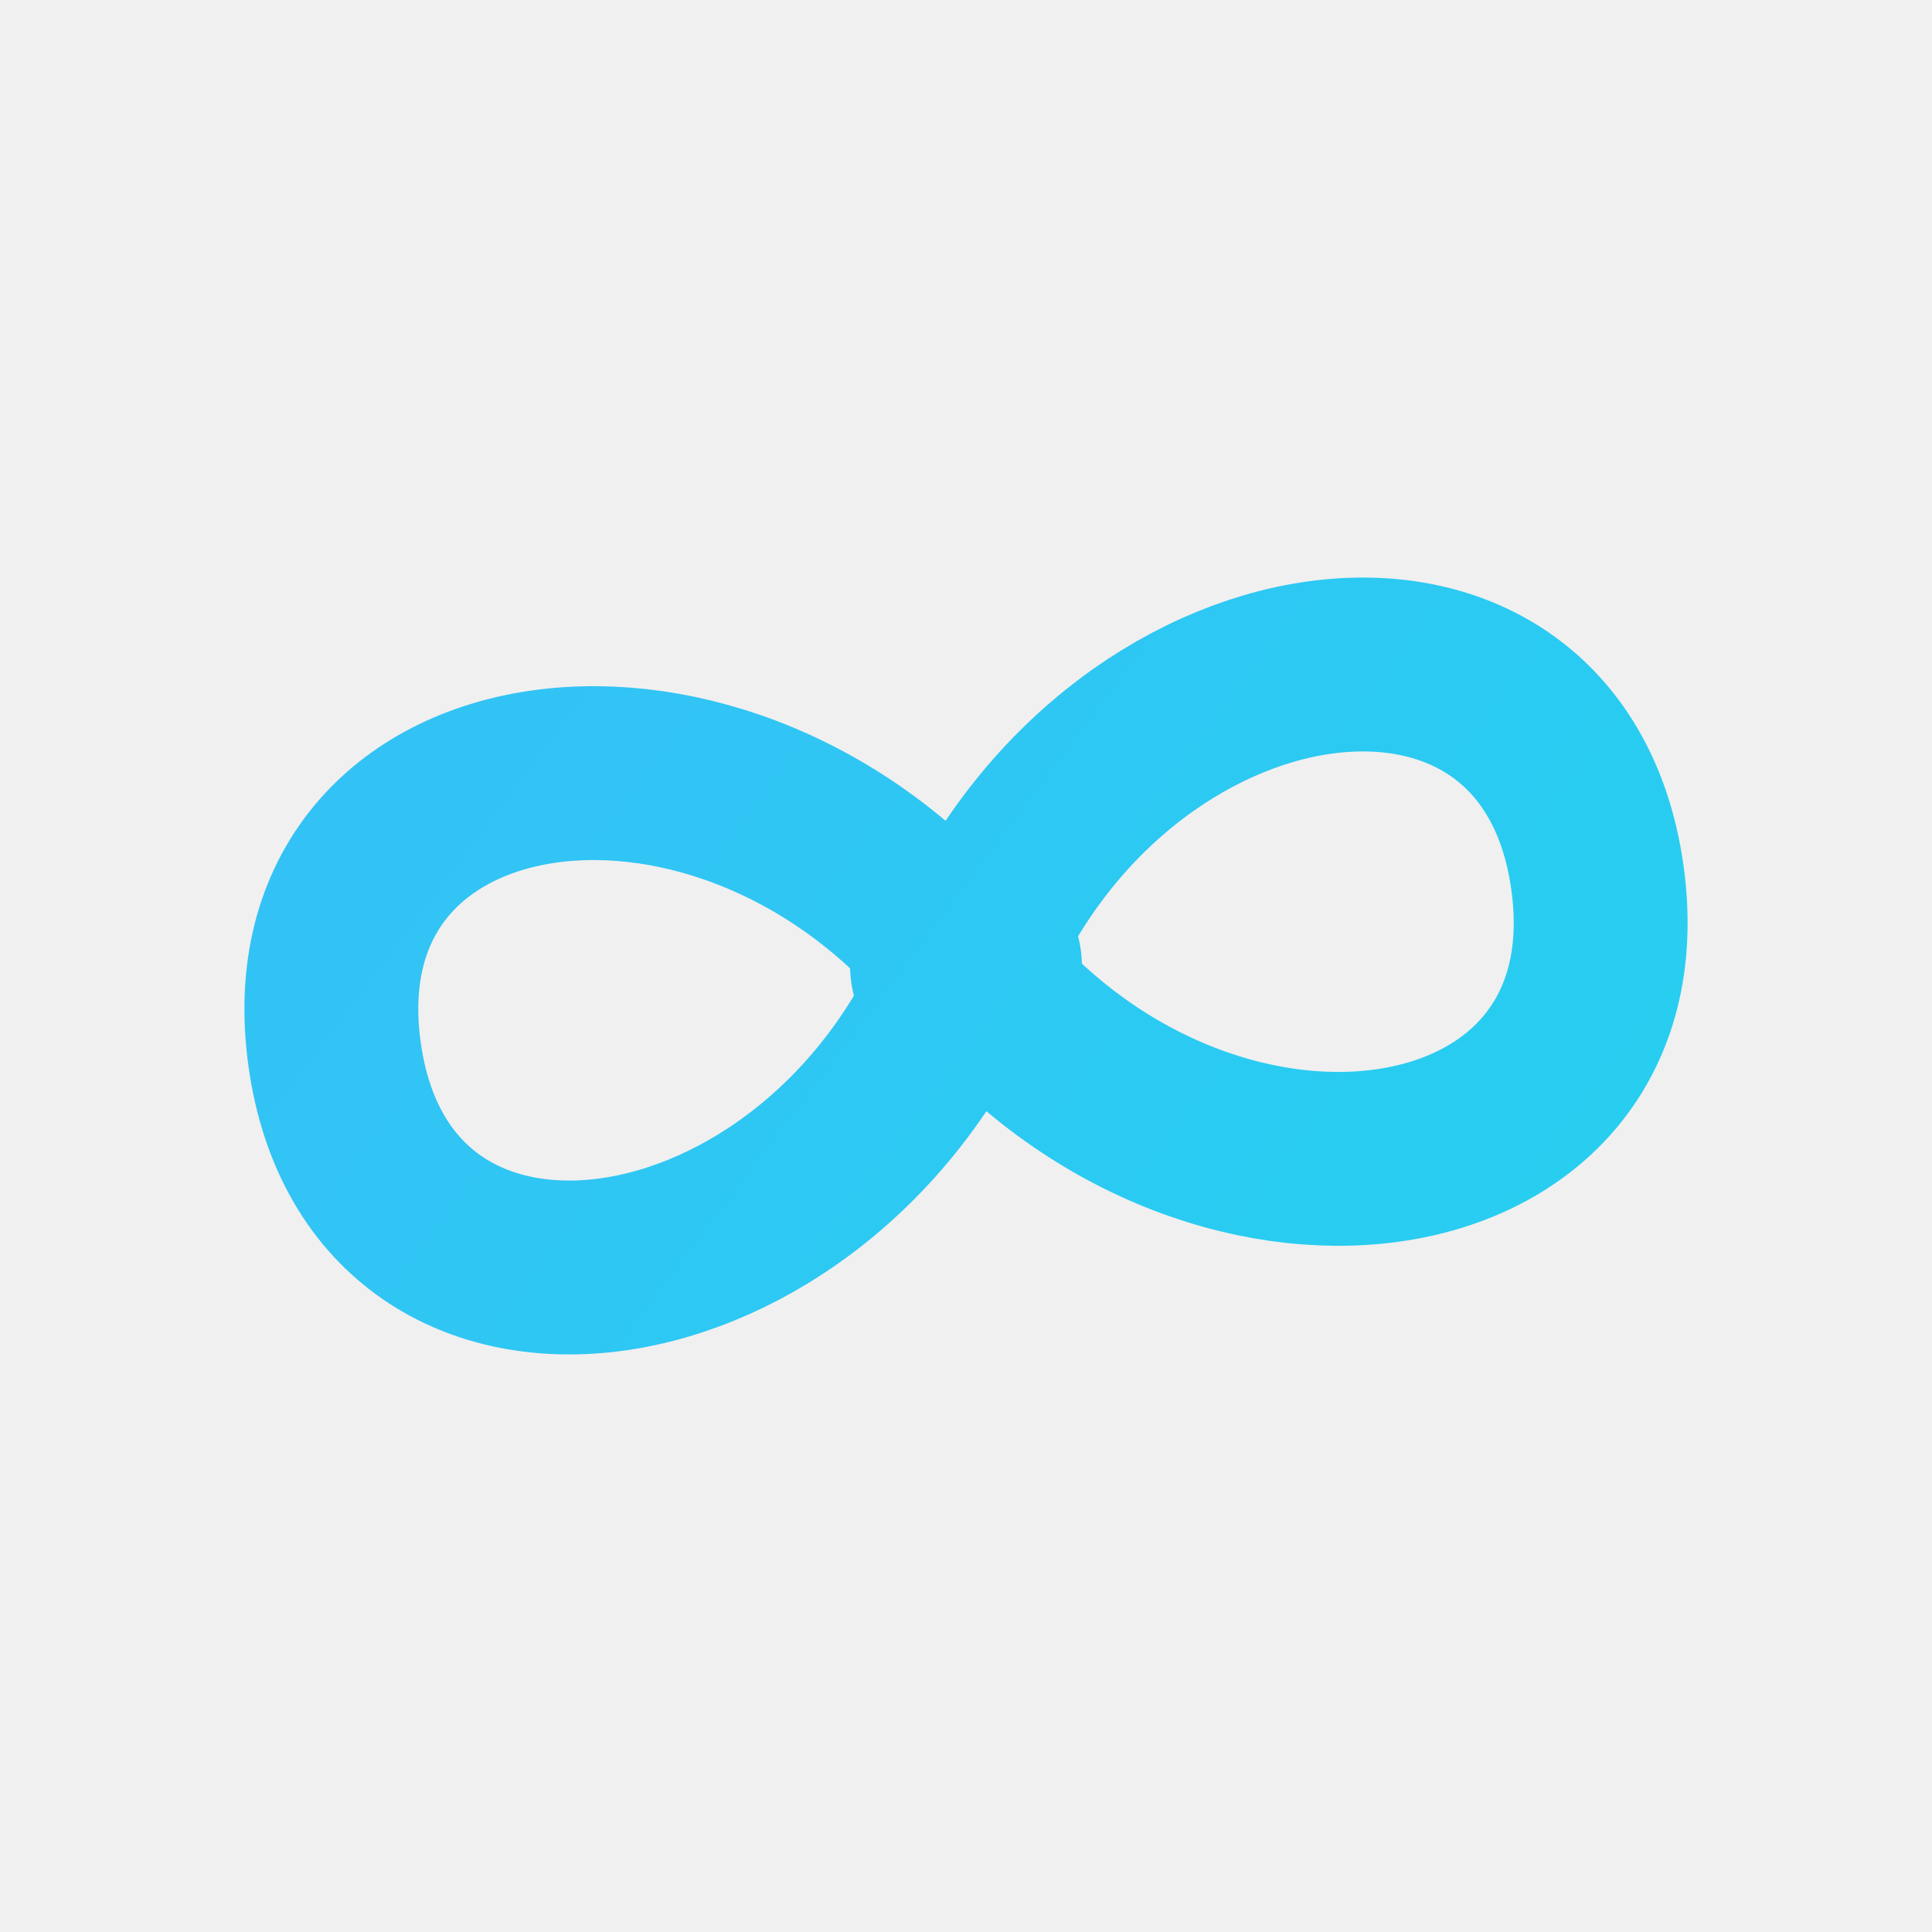
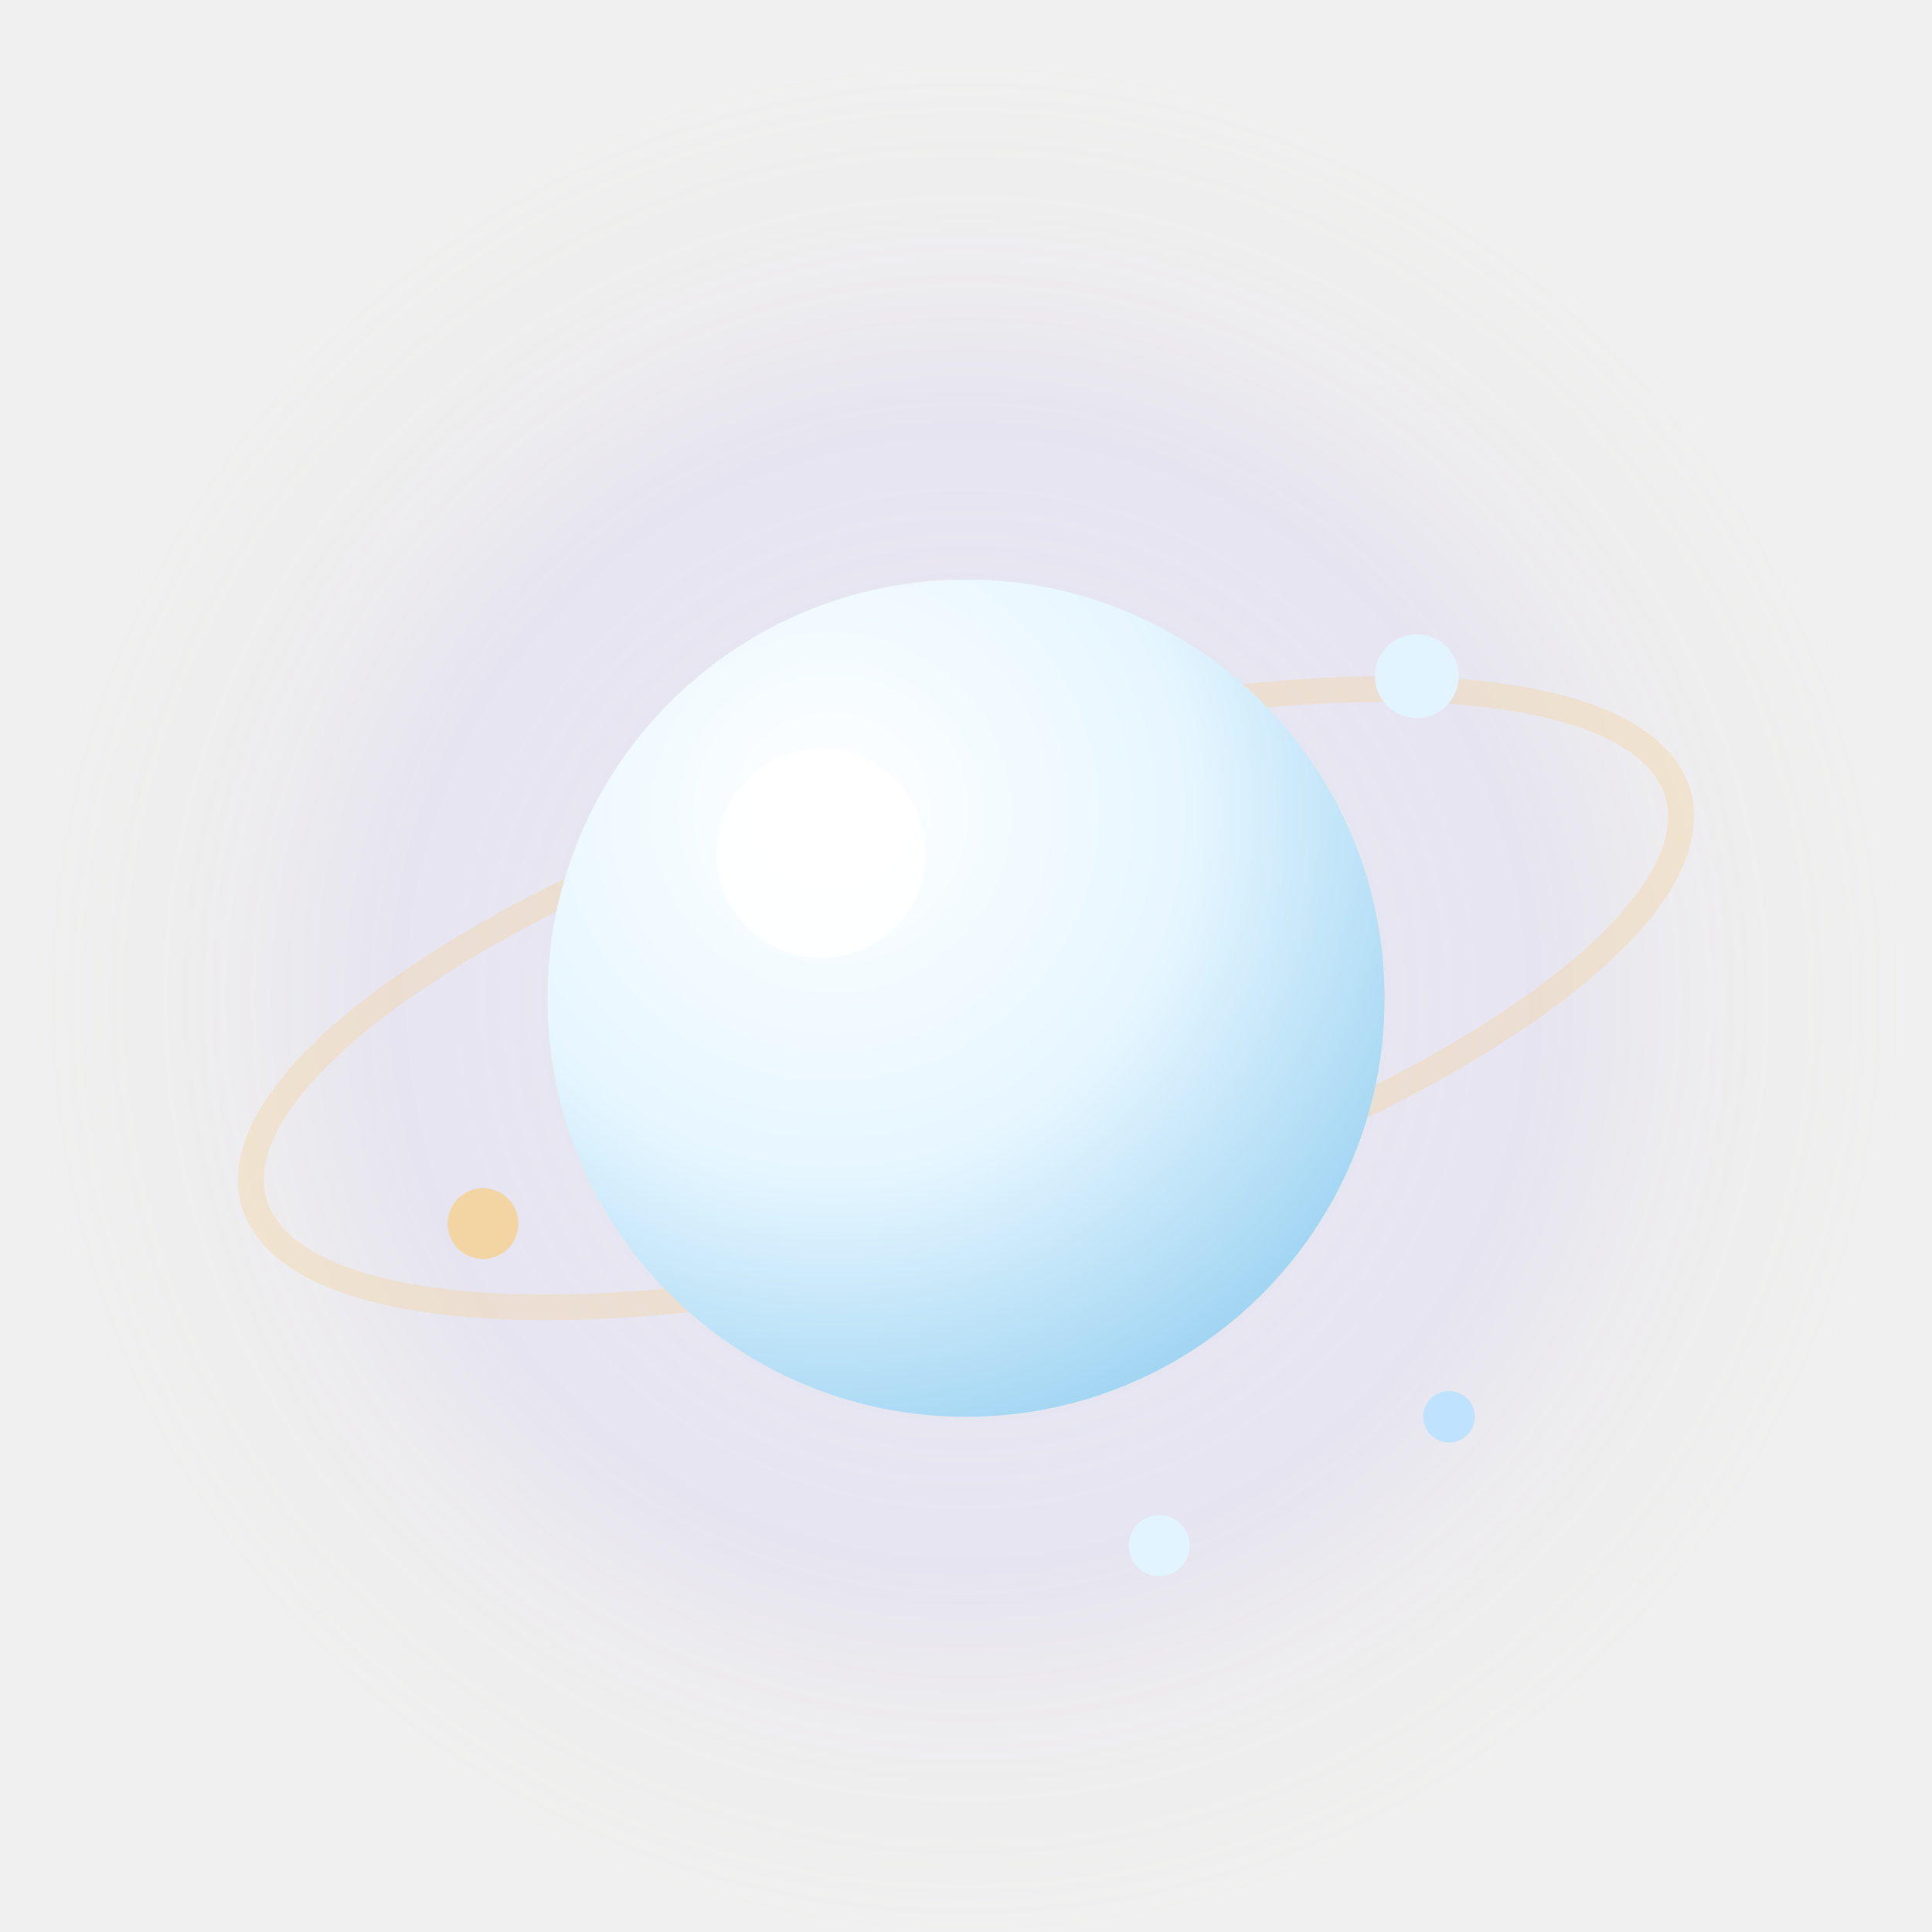
- <svg xmlns="http://www.w3.org/2000/svg" viewBox="0 0 100 100" role="img" aria-label="BLAMUNE — le lien et sa perle">
+ <svg xmlns="http://www.w3.org/2000/svg" viewBox="0 0 120 120" role="img" aria-label="BLAMUNE — la perle de souvenirs">
  <defs>
-     <linearGradient id="li5" gradientUnits="userSpaceOnUse" x1="8" y1="8" x2="92" y2="92">
-       <stop offset="0" stop-color="#38bdf8" />
-       <stop offset="1" stop-color="#22d3ee" />
-     </linearGradient>
+     <radialGradient id="one-corps" cx="34%" cy="28%" r="78%">
+       <stop offset="0" stop-color="#ffffff" />
+       <stop offset="0.55" stop-color="#e6f6ff" />
+       <stop offset="1" stop-color="#9fd4f2" />
+     </radialGradient>
+     <radialGradient id="one-halo" cx="50%" cy="50%" r="50%">
+       <stop offset="0" stop-color="rgba(226, 244, 255, 0.18)" />
+       <stop offset="0.6" stop-color="rgba(139, 124, 246, 0.1)" />
+       <stop offset="1" stop-color="rgba(243, 213, 163, 0)" />
+     </radialGradient>
  </defs>
-   <g transform="rotate(-8 50 50)">
-     <path d="M 50 50 C 40 33 17 33 17 50 C 17 67 40 67 50 50 C 60 33 83 33 83 50 C 83 67 60 67 50 50 Z" fill="none" stroke="url(#li5)" stroke-width="9" stroke-linecap="round" />
-     <circle cx="50" cy="50" r="6" fill="url(#li5)" />
-   </g>
+   <circle cx="60" cy="62" r="58" fill="url(#one-halo)" />
+   <ellipse cx="60" cy="62" rx="46" ry="15" fill="none" stroke="#f3d5a3" stroke-width="1.6" opacity="0.4" transform="rotate(-16 60 62)" />
+   <circle cx="60" cy="62" r="26" fill="url(#one-corps)" />
+   <circle cx="51" cy="53" r="6.5" fill="#ffffff" opacity="0.9" />
+   <circle cx="88" cy="42" r="2.6" fill="#e2f4ff" />
+   <circle cx="30" cy="76" r="2.2" fill="#f3d5a3" />
+   <circle cx="72" cy="96" r="1.9" fill="#e2f4ff" />
+   <circle cx="90" cy="88" r="1.6" fill="#bfe3ff" />
</svg>
